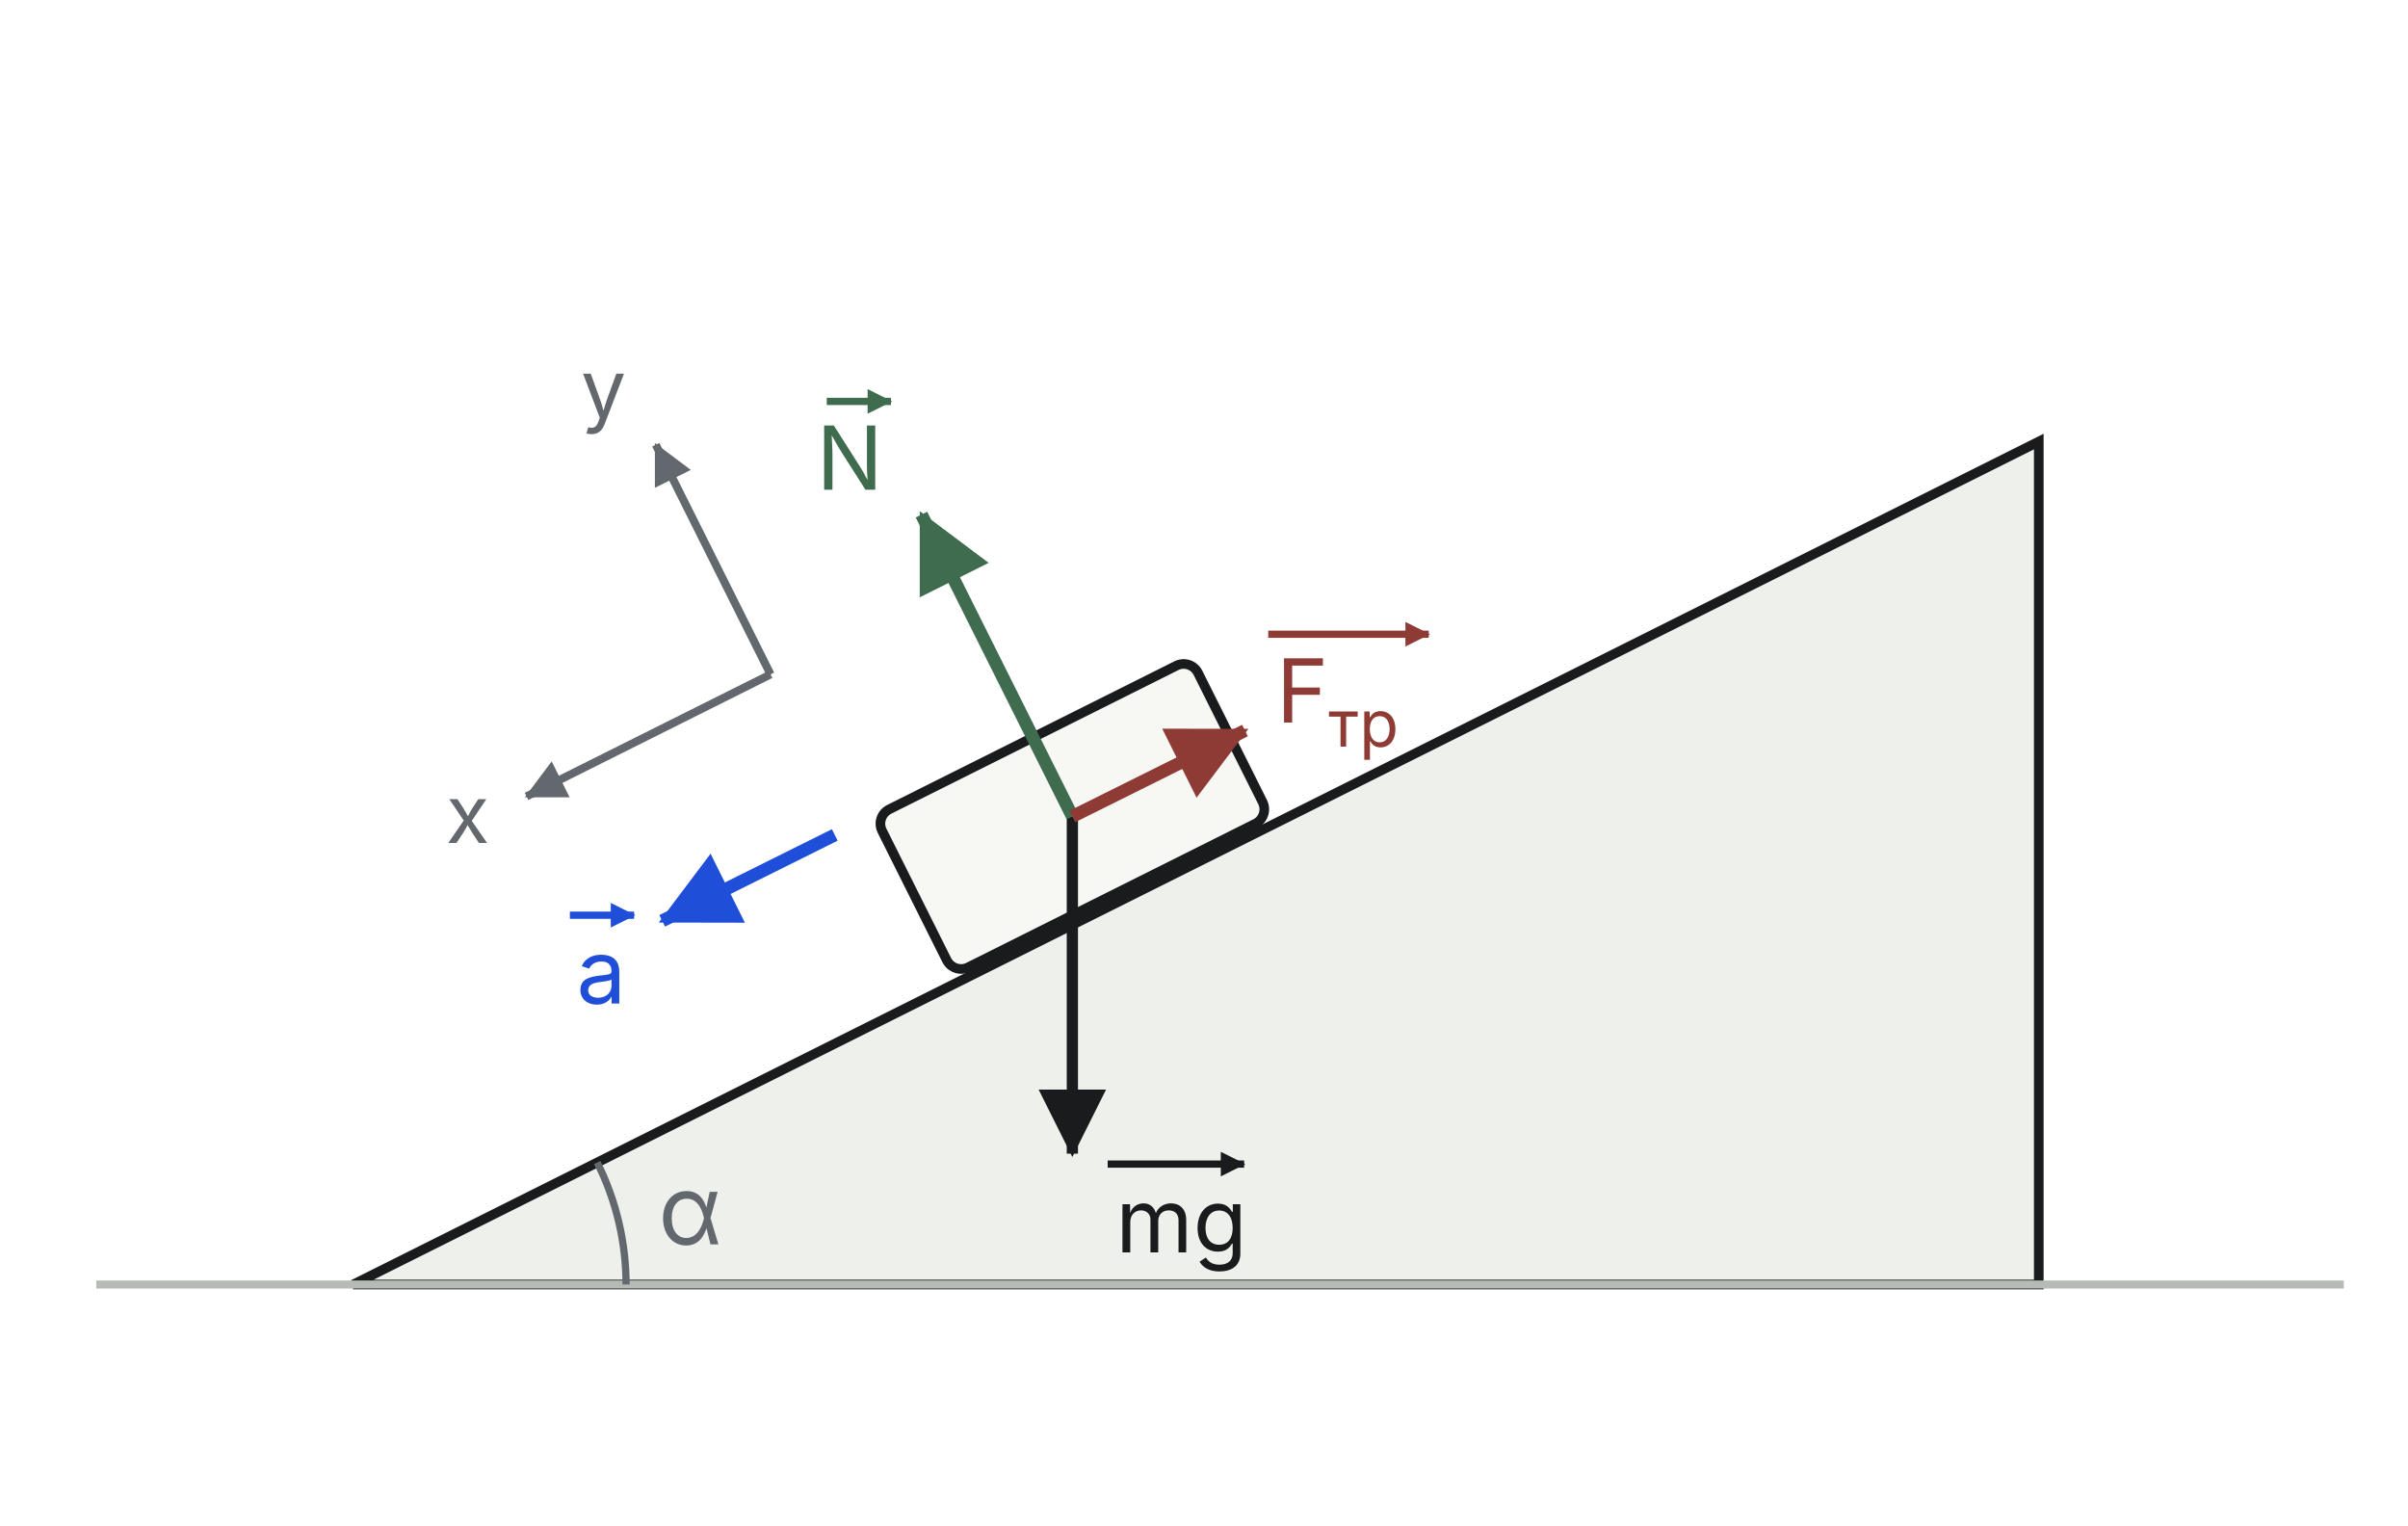
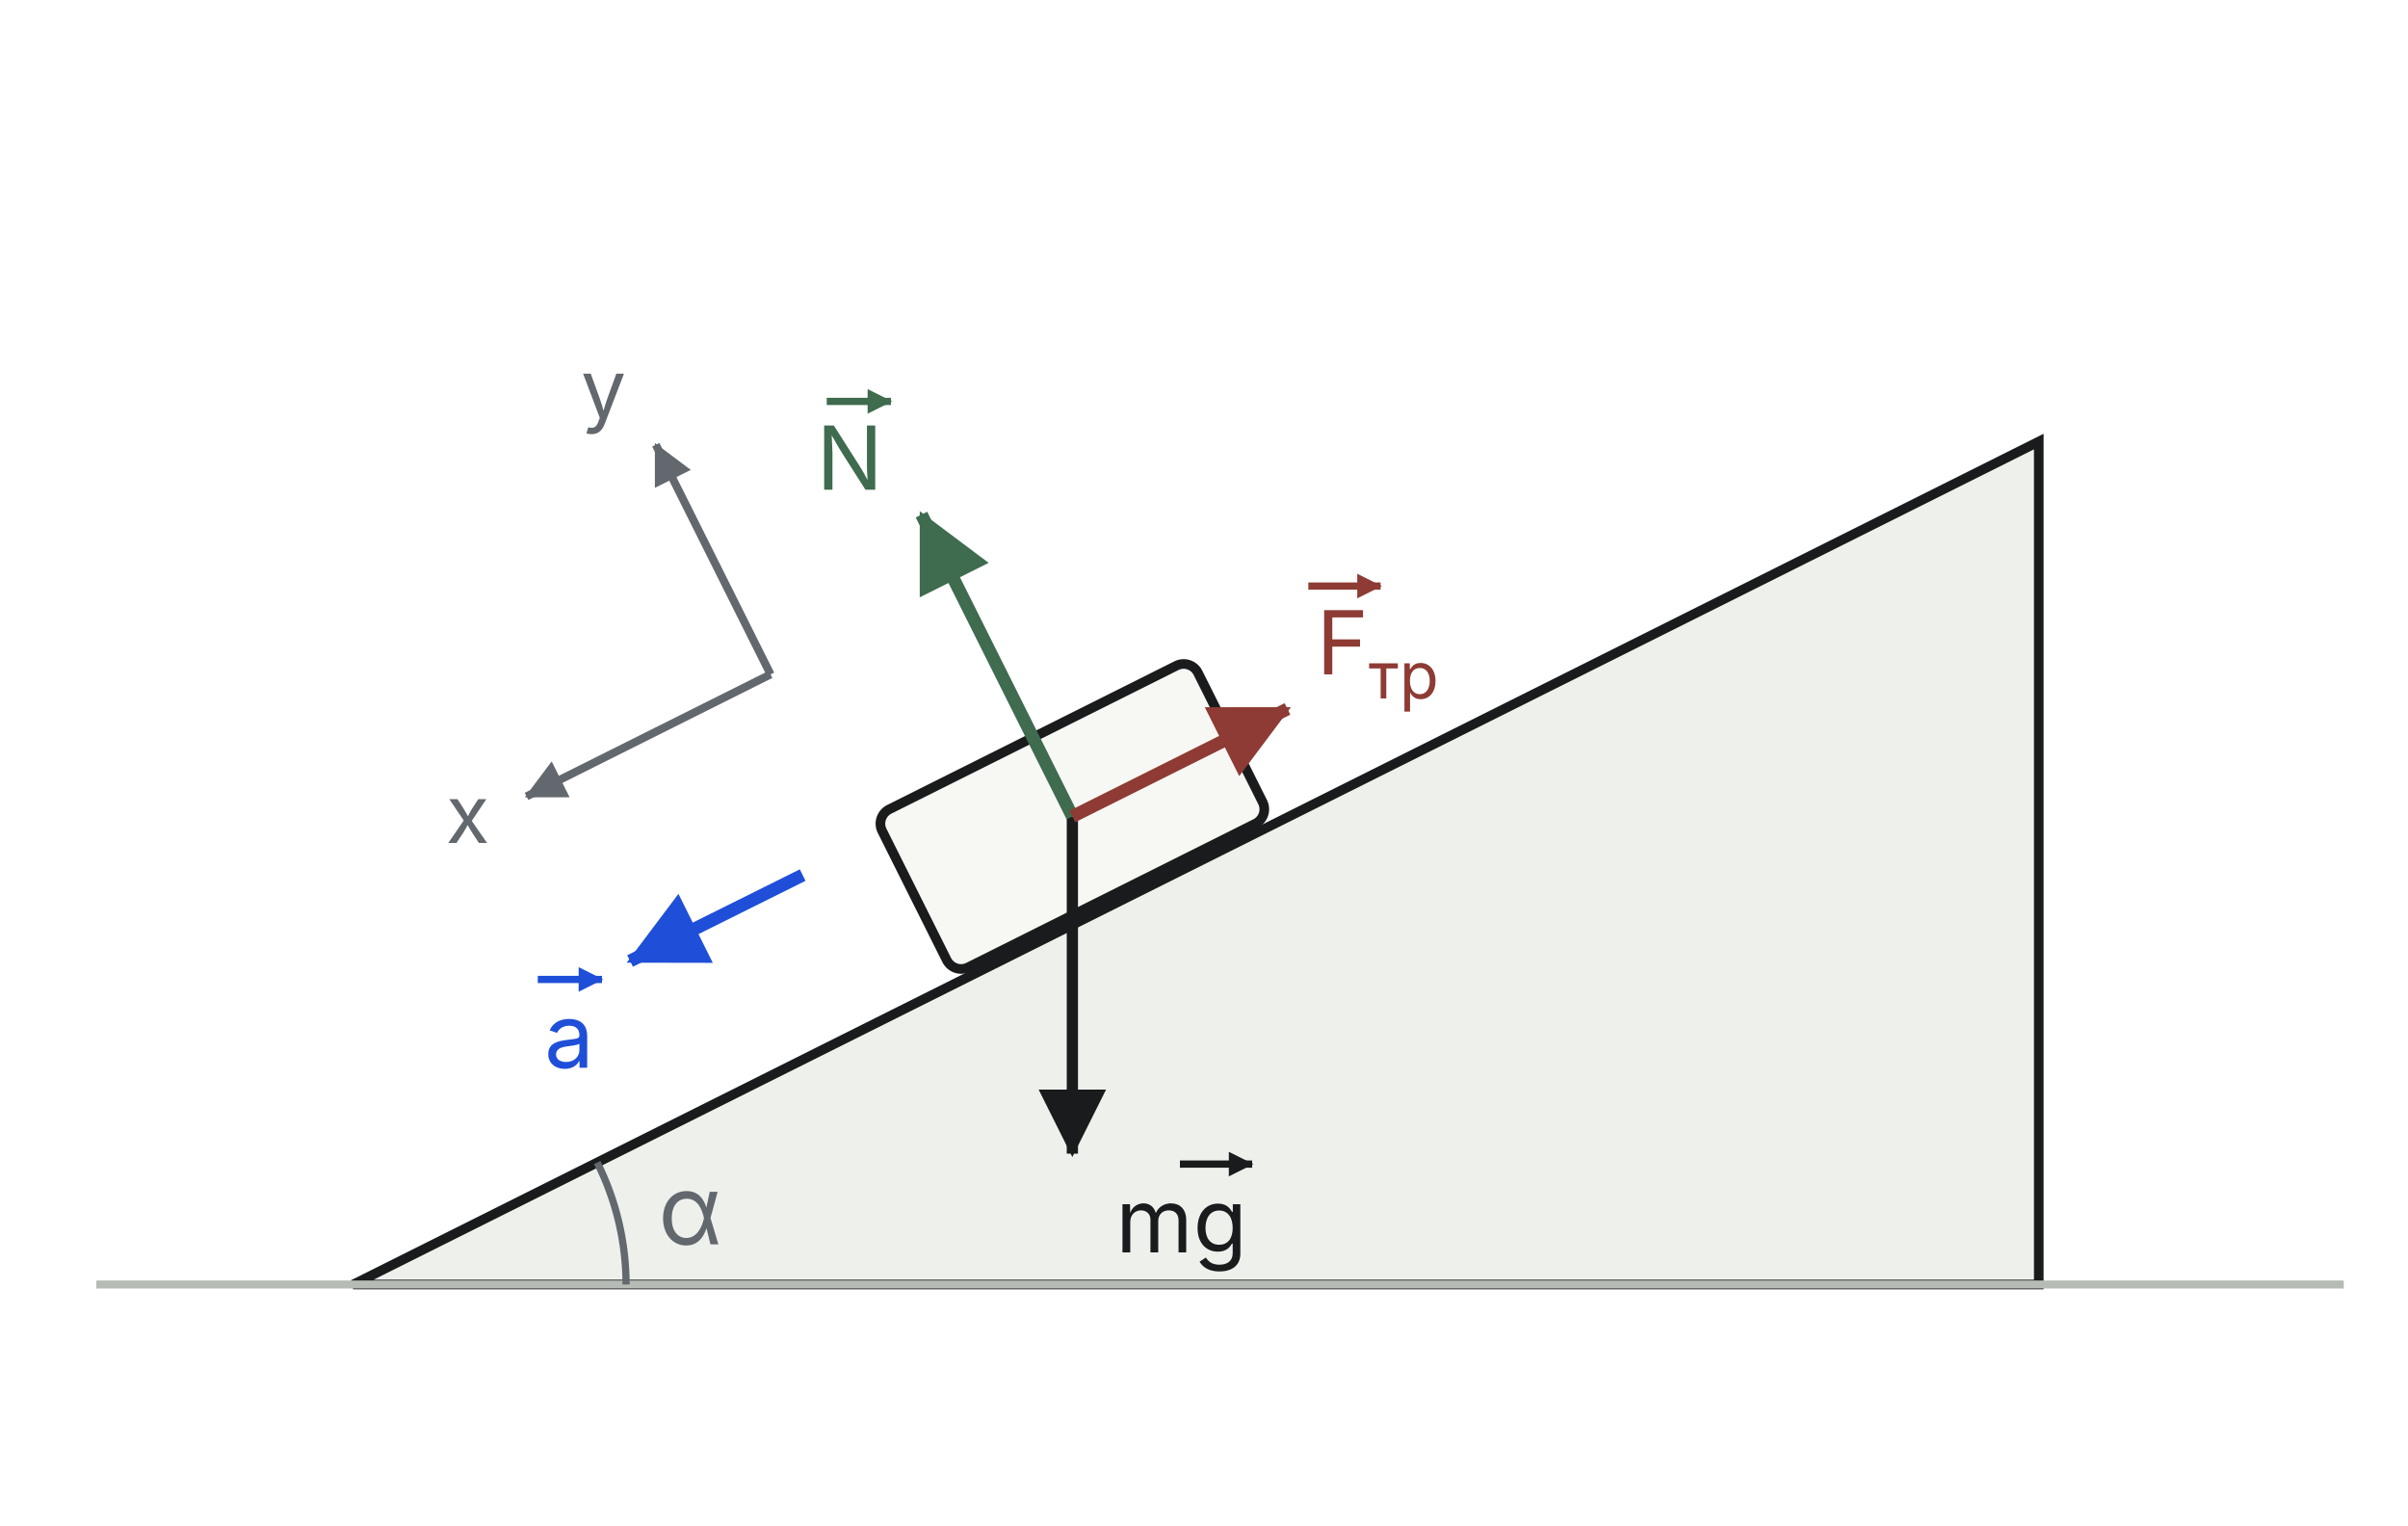
<svg xmlns="http://www.w3.org/2000/svg" viewBox="0 0 300 190" width="300" height="190" font-family="-apple-system, BlinkMacSystemFont, 'Segoe UI', sans-serif">
  <defs>
    <marker id="ink" viewBox="0 0 10 10" refX="9.5" refY="5" markerWidth="6" markerHeight="6" orient="auto">
      <path d="M0 0 L10 5 L0 10 Z" fill="#191b1d" />
    </marker>
    <marker id="green" viewBox="0 0 10 10" refX="9.5" refY="5" markerWidth="6" markerHeight="6" orient="auto">
      <path d="M0 0 L10 5 L0 10 Z" fill="#3f6b4f" />
    </marker>
    <marker id="red" viewBox="0 0 10 10" refX="9.5" refY="5" markerWidth="6" markerHeight="6" orient="auto">
      <path d="M0 0 L10 5 L0 10 Z" fill="#8d3b34" />
    </marker>
    <marker id="blue" viewBox="0 0 10 10" refX="9.5" refY="5" markerWidth="6" markerHeight="6" orient="auto">
      <path d="M0 0 L10 5 L0 10 Z" fill="#1f4fd8" />
    </marker>
    <marker id="axis" viewBox="0 0 10 10" refX="9.5" refY="5" markerWidth="5" markerHeight="5" orient="auto">
      <path d="M0 0 L10 5 L0 10 Z" fill="#62686d" />
    </marker>
    <marker id="vec-ink" viewBox="0 0 10 10" refX="9.5" refY="5" markerWidth="3.4" markerHeight="3.4" orient="auto">
      <path d="M0 0 L10 5 L0 10 Z" fill="#191b1d" />
    </marker>
    <marker id="vec-green" viewBox="0 0 10 10" refX="9.5" refY="5" markerWidth="3.4" markerHeight="3.4" orient="auto">
      <path d="M0 0 L10 5 L0 10 Z" fill="#3f6b4f" />
    </marker>
    <marker id="vec-red" viewBox="0 0 10 10" refX="9.5" refY="5" markerWidth="3.4" markerHeight="3.4" orient="auto">
      <path d="M0 0 L10 5 L0 10 Z" fill="#8d3b34" />
    </marker>
    <marker id="vec-blue" viewBox="0 0 10 10" refX="9.5" refY="5" markerWidth="3.4" markerHeight="3.4" orient="auto">
      <path d="M0 0 L10 5 L0 10 Z" fill="#1f4fd8" />
    </marker>
  </defs>
  <path d="M44 160 L254 160 L254 55 Z" fill="#eef0ec" stroke="#191b1d" stroke-width="1.2" />
  <line x1="12" y1="160" x2="292" y2="160" stroke="#b6bcb5" stroke-width="1" />
  <path d="M78 160 A34 34 0 0 0 74.4 144.8" fill="none" stroke="#62686d" stroke-width="0.9" />
  <text x="82" y="155" font-size="12" fill="#62686d">α</text>
  <line x1="96" y1="84" x2="65.6" y2="99.2" stroke="#62686d" stroke-width="1" marker-end="url(#axis)" />
  <text x="61" y="105" font-size="10" fill="#62686d" text-anchor="end">x</text>
  <line x1="96" y1="84" x2="81.7" y2="55.4" stroke="#62686d" stroke-width="1" marker-end="url(#axis)" />
  <text x="78" y="52" font-size="10" fill="#62686d" text-anchor="end">y</text>
  <g transform="translate(133.6 101.7) rotate(-26.57)">
    <rect x="-22" y="-11" width="44" height="22" rx="2" fill="#f7f7f4" stroke="#191b1d" stroke-width="1.2" />
  </g>
  <line x1="133.6" y1="101.7" x2="133.6" y2="143.7" stroke="#191b1d" stroke-width="1.4" marker-end="url(#ink)" />
-   <line x1="138" y1="145" x2="155" y2="145" stroke="#191b1d" stroke-width="0.9" marker-end="url(#vec-ink)" />
+   <line x1="147" y1="145" x2="156" y2="145" stroke="#191b1d" stroke-width="0.9" marker-end="url(#vec-ink)" />
  <text x="139" y="156" font-size="11" fill="#191b1d">mg</text>
  <line x1="133.6" y1="101.7" x2="114.8" y2="64.1" stroke="#3f6b4f" stroke-width="1.6" marker-end="url(#green)" />
  <line x1="103" y1="50" x2="111" y2="50" stroke="#3f6b4f" stroke-width="0.9" marker-end="url(#vec-green)" />
  <text x="110" y="61" font-size="11" fill="#3f6b4f" text-anchor="end">N</text>
-   <line x1="133.6" y1="101.7" x2="155.1" y2="91.0" stroke="#8d3b34" stroke-width="1.6" marker-end="url(#red)" />
-   <line x1="158" y1="79" x2="178" y2="79" stroke="#8d3b34" stroke-width="0.9" marker-end="url(#vec-red)" />
-   <text x="159" y="90" font-size="11" fill="#8d3b34">F<tspan font-size="8" dy="3">тр</tspan>
+   <line x1="133.6" y1="101.7" x2="160.4" y2="88.3" stroke="#8d3b34" stroke-width="1.6" marker-end="url(#red)" />
+   <line x1="163" y1="73" x2="172" y2="73" stroke="#8d3b34" stroke-width="0.9" marker-end="url(#vec-red)" />
+   <text x="164" y="84" font-size="11" fill="#8d3b34">F<tspan font-size="8" dy="3">тр</tspan>
  </text>
-   <line x1="104" y1="104" x2="82.5" y2="114.7" stroke="#1f4fd8" stroke-width="1.6" marker-end="url(#blue)" />
-   <line x1="71" y1="114" x2="79" y2="114" stroke="#1f4fd8" stroke-width="0.9" marker-end="url(#vec-blue)" />
-   <text x="78" y="125" font-size="11" fill="#1f4fd8" text-anchor="end">a</text>
+   <line x1="100" y1="109" x2="78.5" y2="119.7" stroke="#1f4fd8" stroke-width="1.6" marker-end="url(#blue)" />
+   <line x1="67" y1="122" x2="75" y2="122" stroke="#1f4fd8" stroke-width="0.9" marker-end="url(#vec-blue)" />
+   <text x="74" y="133" font-size="11" fill="#1f4fd8" text-anchor="end">a</text>
</svg>
